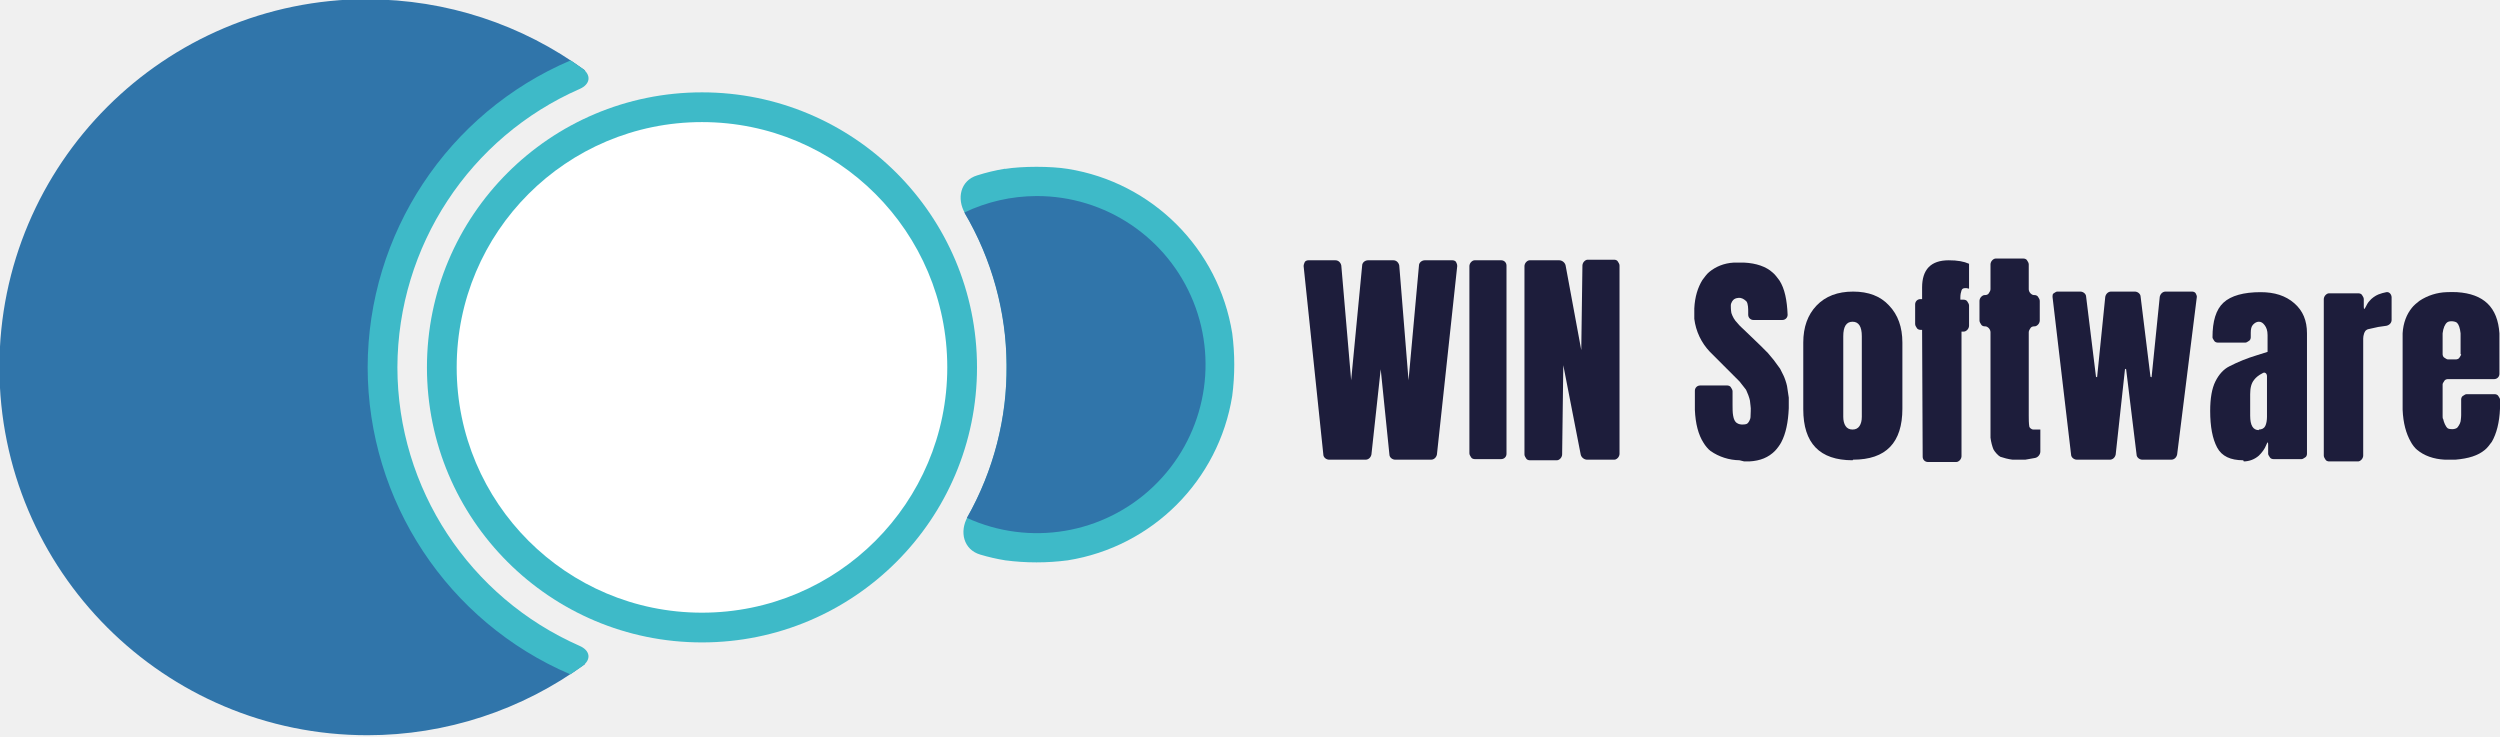
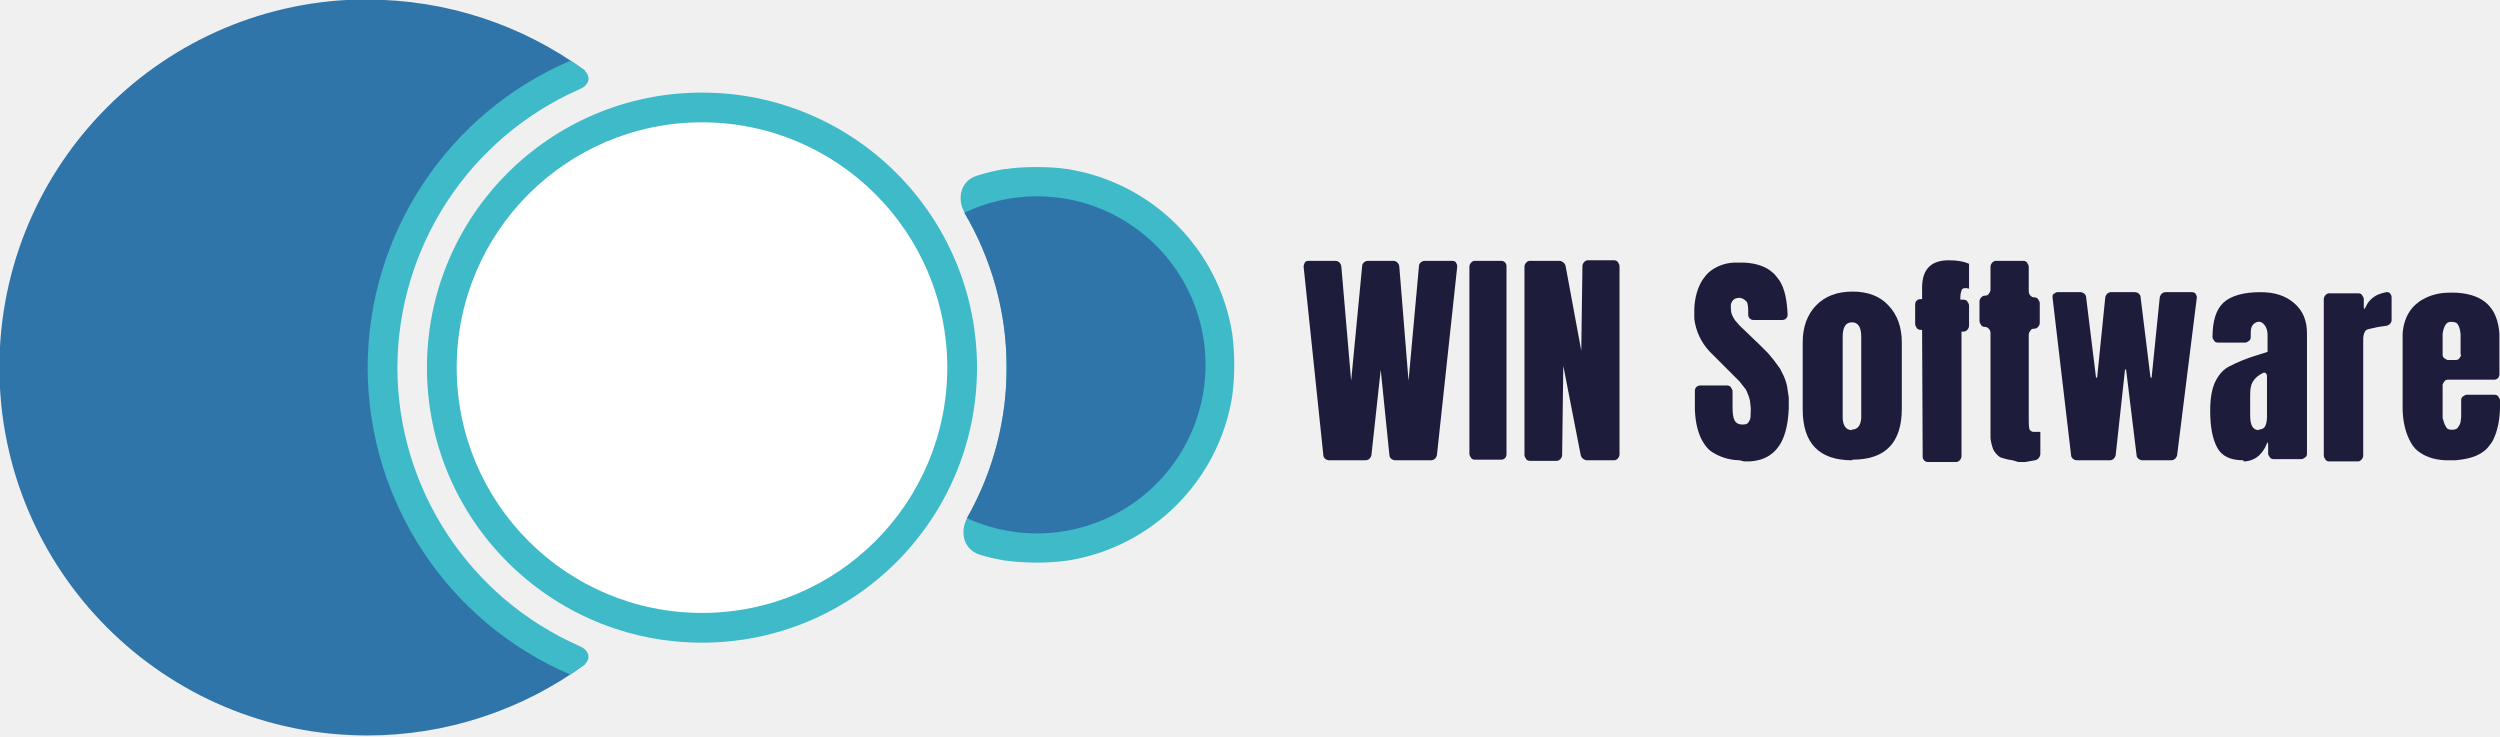
<svg xmlns="http://www.w3.org/2000/svg" width="163" height="48" viewBox="0 0 43.13 12.7">
  <g fill="#1d1d3b">
-     <path d="M22.83 7.84l-.34-3.25c0-.02.01-.05.02-.07s.04-.03.06-.03h.47c.05 0 .09.04.1.09l.17 1.98.19-1.98c0-.05.05-.09.1-.09h.44c.05 0 .09.04.1.09l.16 1.98.18-1.98c0-.05.05-.09.1-.09h.48c.02 0 .05.01.06.03s.02.04.02.07l-.35 3.25c-.01.05-.05.09-.1.09h-.62c-.05 0-.1-.04-.1-.09l-.15-1.47-.16 1.47c-.01.05-.05.09-.1.09h-.63c-.05 0-.1-.04-.1-.09zm2.52 0V4.59c0-.02.01-.05.03-.07s.04-.03.06-.03h.46c.05 0 .09.04.09.09v3.25c0 .05-.04.09-.09.09h-.46c-.02 0-.05-.01-.06-.03s-.03-.04-.03-.07z" />
-     <path d="M26.3 7.84V4.59c0-.02.01-.05.03-.07s.04-.03.06-.03h.51c.05 0 .1.04.11.09l.27 1.46.02-1.46c0-.02.01-.05.03-.07s.04-.03.06-.03h.46c.02 0 .05.01.06.03s.03.04.03.07v3.25c0 .02-.01.05-.03.07s-.04.03-.06.03h-.47c-.05 0-.1-.04-.11-.09l-.3-1.54-.02 1.54c0 .02-.01.05-.03.07s-.04.03-.06.03h-.47c-.02 0-.05-.01-.06-.03s-.03-.04-.03-.07zm3.71.1a.9.9 0 0 1-.5-.16c-.04-.03-.09-.09-.12-.14-.09-.14-.14-.33-.15-.57v-.18-.15c0-.05.04-.09.09-.09h.47c.02 0 .05.01.06.03s.03.04.03.07v.24c0 .05 0 .13.01.18.01.06.03.11.07.13.04.03.13.03.17.01.02-.01.06-.07.06-.12s.01-.14 0-.19c0-.03-.01-.06-.01-.09-.01-.05-.04-.13-.06-.17l-.01-.02-.11-.14-.09-.09-.13-.13-.16-.16-.13-.13a1 1 0 0 1-.27-.57v-.18c.01-.2.06-.36.14-.49.03-.04.08-.11.12-.14.11-.09.25-.15.42-.16h.18c.21.01.38.07.49.17.04.03.09.1.12.14.09.14.13.34.14.59 0 .05-.04.09-.09.09h-.5c-.05 0-.09-.04-.09-.09v-.05c0-.05 0-.14-.03-.18-.01-.01-.05-.05-.1-.06-.01 0-.06-.01-.11.02-.02.01-.06.06-.06.11 0 .02 0 .08.01.13.02.06.05.12.11.18.03.04.09.09.13.13l.26.25.13.13.1.12.11.15.06.12c.02.04.05.13.06.18l.03.2v.18c-.01.24-.05.44-.13.59-.02.04-.07.11-.11.15-.11.11-.25.17-.44.18h-.09z" />
-     <path d="M31.96 7.94q-.85 0-.85-.88V5.91q0-.4.23-.64.23-.24.63-.24.4 0 .62.24.23.24.23.64v1.14q0 .88-.85.88zm0-.53q.08 0 .12-.06.04-.06.04-.16V5.8q0-.25-.16-.25-.16 0-.16.25v1.39q0 .1.04.16.04.06.12.06z" />
+     <path d="M22.83 7.85l-.34-3.25c0-.02.01-.05.02-.07s.04-.03.06-.03h.47c.05 0 .09.04.1.09l.17 1.98.19-1.98c0-.05.05-.09.1-.09h.44c.05 0 .09.04.1.09l.16 1.98.18-1.98c0-.05.05-.09.1-.09h.48c.02 0 .05.01.06.03s.02.04.02.07l-.35 3.25c-.01.05-.05.09-.1.09h-.62c-.05 0-.1-.04-.1-.09l-.15-1.47-.16 1.47c-.01.05-.05.09-.1.09h-.63c-.05 0-.1-.04-.1-.09zm2.52 0V4.6c0-.02.01-.05.03-.07s.04-.03.06-.03h.46c.05 0 .09.04.09.09v3.25c0 .05-.04.09-.09.09h-.46c-.02 0-.05-.01-.06-.03s-.03-.04-.03-.07z" />
+     <path d="M26.3 7.85V4.6c0-.02.01-.05.03-.07s.04-.03.06-.03h.51c.05 0 .1.04.11.09l.27 1.46.02-1.46c0-.02.01-.05.03-.07s.04-.03.06-.03h.46c.02 0 .05.01.06.03s.03.04.03.07v3.25c0 .02-.01.05-.03.07s-.04.03-.06.03h-.47c-.05 0-.1-.04-.11-.09l-.3-1.54-.02 1.54c0 .02-.01.05-.03.07s-.04.03-.06.03h-.47c-.02 0-.05-.01-.06-.03s-.03-.04-.03-.07zm3.71.09a.9.9 0 0 1-.5-.16c-.04-.03-.09-.09-.12-.14-.09-.14-.14-.33-.15-.57v-.18-.15c0-.05.04-.09.09-.09h.47c.02 0 .05.01.06.03s.03.04.03.07v.24c0 .05 0 .13.01.18.01.06.03.11.07.13.04.03.13.03.17.01.02-.01.06-.07.06-.12s.01-.14 0-.19c0-.03-.01-.06-.01-.09-.01-.05-.04-.13-.06-.17l-.01-.02-.11-.14-.09-.09-.13-.13-.16-.16-.13-.13a1 1 0 0 1-.27-.57v-.18c.01-.2.06-.36.14-.49.03-.04.08-.11.12-.14.11-.09.25-.15.42-.16h.18c.21.01.38.07.49.17.04.03.09.1.12.14.09.14.13.34.14.59 0 .05-.04.09-.09.09h-.5c-.05 0-.09-.04-.09-.09v-.05c0-.05 0-.14-.03-.18-.01-.01-.05-.05-.1-.06-.01 0-.06-.01-.11.02-.02.01-.06.06-.06.11 0 .02 0 .08.01.13.02.06.05.12.11.18.03.04.09.09.13.13l.26.25.13.13.1.12.11.15.06.12c.02.04.05.13.06.18l.03.2v.18c-.01.24-.05.44-.13.59-.02.04-.07.11-.11.15-.11.11-.25.17-.44.18h-.09z" />
+     <path d="M31.95 7.94q-.85 0-.85-.88V5.91q0-.4.23-.64.23-.24.63-.24.4 0 .62.24.23.24.23.64v1.14q0 .88-.85.88zm0-.53q.08 0 .12-.06.04-.06.04-.16V5.81q0-.25-.16-.25-.16 0-.16.25V7.2q0 .1.04.16.04.06.12.06z" />
    <path d="M33.16 5.69h-.03c-.02 0-.05-.01-.06-.03s-.03-.04-.03-.07v-.34c0-.05.04-.09.09-.09h.03v-.2c0-.31.15-.47.46-.47.15 0 .26.02.35.06v.43c-.03-.01-.05-.01-.06-.01-.04 0-.06.01-.07.04s-.02.07-.02.12v.04h.06c.02 0 .05.01.06.03s.03.04.03.07v.35c0 .02-.01.05-.03.07s-.04.03-.06.03h-.04v2.15c0 .02-.01.05-.03.07s-.04.03-.06.03h-.49c-.05 0-.09-.04-.09-.09z" />
-     <path d="M34.72 7.93c-.08-.01-.15-.03-.21-.05-.04-.02-.1-.09-.12-.13-.02-.05-.04-.12-.05-.2 0-.05 0-.13 0-.19V5.73c0-.02-.01-.05-.03-.07s-.04-.03-.06-.03h-.01c-.02 0-.05-.01-.06-.03s-.03-.04-.03-.07v-.34c0-.02.01-.05.03-.07s.04-.03.06-.03h.01c.02 0 .05-.01.06-.03s.03-.04.03-.07v-.43c0-.02.01-.05.03-.07s.04-.03.06-.03h.48c.02 0 .05.01.06.03s.03.04.03.07v.43c0 .02.01.05.03.07s.04.03.06.03h.01c.02 0 .05.01.06.03s.03.04.03.07v.34c0 .02-.01.05-.03.07s-.04.03-.06.03h-.01c-.02 0-.05.01-.06.03s-.03.04-.03.07v1.44c0 .05 0 .14.01.19 0 .01.03.05.07.05h.07.05v.38c0 .05-.04.1-.09.11l-.17.03h-.03-.09z" />
-     <path d="M35.73 7.84l-.32-2.72c0-.02 0-.05.02-.06s.04-.03.06-.03h.4c.05 0 .1.04.1.09l.17 1.38c.02.01.02.01.02 0l.14-1.38c.01-.05.05-.09.1-.09h.41c.05 0 .1.04.1.09l.17 1.38c.02.01.02.01.02 0l.14-1.38c.01-.05.05-.09.1-.09h.46c.02 0 .05.01.06.03s.02.04.02.06l-.34 2.72c-.01.05-.05.09-.1.09h-.5c-.05 0-.1-.04-.1-.09l-.18-1.47c-.02-.01-.02-.01-.02 0l-.16 1.47c-.01.05-.05.09-.1.09h-.57c-.05 0-.1-.04-.1-.09zm2.97.1c-.22 0-.37-.07-.45-.22s-.12-.36-.12-.63c0-.22.03-.39.09-.51s.14-.21.24-.26a2.8 2.8 0 0 1 .47-.19l.19-.06v-.01-.28c0-.08-.02-.13-.05-.17s-.06-.06-.1-.06-.07.02-.1.05-.04.08-.04.14v.08c0 .02-.01.05-.03.06s-.04.03-.06.03h-.48c-.02 0-.05-.01-.06-.03s-.03-.04-.03-.06h0c0-.28.06-.48.19-.6s.35-.18.64-.18c.24 0 .43.06.58.19s.22.3.22.52v2.08c0 .02-.01.05-.03.06s-.04.03-.06.03h-.49c-.02 0-.05-.01-.06-.03s-.03-.04-.03-.06v-.16c0-.05-.01-.05-.03 0-.03.08-.08.14-.13.19a.4.4 0 0 1-.26.1zm.27-.53c.05 0 .09-.02.11-.06s.03-.1.03-.16v-.7c0-.05-.04-.08-.08-.05-.06.03-.11.07-.14.11-.05.06-.07.14-.07.25v.37c0 .17.05.25.15.25zm1.22-2.35h.5c.02 0 .05.01.06.03s.03.04.03.07v.13c0 .05.01.05.03.01s.04-.08.07-.11c.03-.04.1-.09.15-.11s.09-.03.14-.04.09.04.09.09v.39c0 .05-.04.09-.09.1l-.14.02-.18.04-.02.01c-.04.02-.06.1-.06.15v2.02c0 .02-.01.05-.03.07s-.04.03-.06.03h-.5c-.02 0-.05-.01-.06-.03s-.03-.04-.03-.07v-2.7c0-.02.01-.05.03-.07s.04-.03.06-.03z" />
-     <path d="M42.18 7.93c-.2-.01-.36-.07-.48-.17-.04-.03-.09-.1-.11-.14-.08-.14-.13-.32-.14-.55v-.18-.96-.18c.01-.18.07-.33.16-.44.03-.04.09-.09.13-.12a.9.9 0 0 1 .47-.15 1.9 1.9 0 0 1 .18 0c.46.03.7.26.73.71v.18.02.18.32c0 .05-.04.09-.09.09h-.8c-.02 0-.05.01-.06.03s-.03.04-.03.06v.37.18c0 .02 0 .04.01.05.01.05.04.13.08.16.04.02.12.02.16-.01.01-.01.05-.06.06-.11 0-.01.01-.06.01-.11v-.18-.09c0-.02.01-.05.03-.06s.04-.03.06-.03h.49c.02 0 .05.01.06.03s.03.04.03.06v.16c-.01.24-.06.43-.14.57-.03.04-.08.11-.12.14-.12.1-.28.15-.51.17h-.09zm.27-1.82v-.18-.18c-.01-.09-.03-.15-.06-.18s-.13-.04-.17-.01-.07.1-.08.19c0 .05 0 .13 0 .18v.18c0 .02.01.05.03.06s.04.03.06.03h.14c.02 0 .05-.01.06-.03s.03-.04.03-.06z" />
+     <path d="M34.72 7.94c-.08-.01-.15-.03-.21-.05-.04-.02-.1-.09-.12-.13-.02-.05-.04-.12-.05-.2v-.19-1.63c0-.02-.01-.05-.03-.07s-.04-.03-.06-.03h-.01c-.02 0-.05-.01-.06-.03s-.03-.04-.03-.07V5.2c0-.02.01-.05.03-.07s.04-.03.06-.03h.01c.02 0 .05-.01.06-.03s.03-.04.03-.07v-.4c0-.02.01-.05.03-.07s.04-.03.06-.03h.48c.02 0 .05.01.06.03s.03.04.03.07v.43c0 .02.01.05.03.07s.04.03.06.03h.01c.02 0 .05.01.06.03s.03.04.03.07v.34c0 .02-.01.05-.03.07s-.04.03-.06.03h-.01c-.02 0-.05.01-.06.03s-.03.04-.03.07v1.44c0 .05 0 .14.01.19 0 .01.03.05.07.05h.07.05v.38c0 .05-.04.1-.09.11l-.17.03h-.03-.09zm1.01-.09l-.32-2.72c0-.02 0-.05.02-.06s.04-.03.06-.03h.4c.05 0 .1.04.1.09l.17 1.38c.02.01.02.01.02 0l.14-1.38c.01-.05.05-.09.1-.09h.41c.05 0 .1.04.1.09l.17 1.38c.02.01.02.01.02 0l.14-1.38c.01-.05.05-.09.1-.09h.46c.02 0 .05.01.06.03s.02.04.02.06l-.34 2.72c-.01.05-.05.09-.1.09h-.5c-.05 0-.1-.04-.1-.09l-.18-1.47c-.02-.01-.02-.01-.02 0l-.16 1.47c-.01.05-.05.09-.1.09h-.57c-.05 0-.1-.04-.1-.09zm2.97.09c-.22 0-.37-.07-.45-.22s-.12-.36-.12-.63c0-.22.03-.39.09-.51s.14-.21.24-.26a2.8 2.8 0 0 1 .47-.19l.19-.06v-.01-.28c0-.08-.02-.13-.05-.17s-.06-.06-.1-.06-.07.02-.1.05-.04.08-.04.14v.08c0 .02-.01.05-.03.06s-.04.03-.06.03h-.48c-.02 0-.05-.01-.06-.03s-.03-.04-.03-.06h0c0-.28.06-.48.19-.6s.35-.18.64-.18c.24 0 .43.06.58.19s.22.3.22.52v2.08c0 .02-.01.05-.03.06s-.04.03-.06.03h-.49c-.02 0-.05-.01-.06-.03s-.03-.04-.03-.06v-.16c0-.05-.01-.05-.03 0-.03.08-.08.14-.13.19a.4.4 0 0 1-.26.1zm.27-.53c.05 0 .09-.02.11-.06s.03-.1.03-.16v-.7c0-.05-.04-.08-.08-.05-.06.03-.11.07-.14.11-.05.06-.07.14-.07.25v.37c0 .17.05.25.15.25zm1.22-2.35h.5c.02 0 .05.01.06.03s.03.04.03.07v.13c0 .05.01.05.03.01s.04-.08.07-.11c.03-.04.1-.09.15-.11s.09-.03.14-.04.09.04.09.09v.39c0 .05-.04.09-.09.1l-.14.02-.18.04-.02.01c-.04.02-.06.1-.06.15v2.02c0 .02-.01.05-.03.07s-.04.03-.06.03h-.5c-.02 0-.05-.01-.06-.03s-.03-.04-.03-.07v-2.7c0-.02.01-.05.03-.07s.04-.03.06-.03z" />
+     <path d="M42.18 7.94c-.2-.01-.36-.07-.48-.17-.04-.03-.09-.1-.11-.14-.08-.14-.13-.32-.14-.55v-.18-.96-.18c.01-.18.07-.33.16-.44.03-.04.09-.09.13-.12a.9.9 0 0 1 .47-.15 1.9 1.9 0 0 1 .18 0c.46.03.7.26.73.71v.18.02.18.32c0 .05-.04.09-.09.09h-.8c-.02 0-.05.01-.06.03s-.03.04-.03.06v.37.18c0 .02 0 .04.01.05.01.05.04.13.08.16.04.02.12.02.16-.01.01-.01.05-.06.06-.11 0-.01.01-.06.01-.11v-.18-.09c0-.02.01-.05.03-.06s.04-.03.06-.03h.49c.02 0 .05.01.06.03s.03.04.03.06v.16c-.01.24-.06.43-.14.57-.03.04-.08.11-.12.14-.12.1-.28.15-.51.17h-.09zm.27-1.82v-.18-.18c-.01-.09-.03-.15-.06-.18s-.13-.04-.17-.01-.07.1-.08.19c0 .05 0 .13 0 .18v.18c0 .02.01.05.03.06s.04.03.06.03h.14c.02 0 .05-.01.06-.03s.03-.04.03-.06z" />
  </g>
-   <g transform="matrix(.3421 0 0 .3421 -28.2128 -29.836)" fill-rule="evenodd">
+   <g transform="matrix(.3421 0 0 .3421 -28.2128 -29.8318)" fill-rule="evenodd">
    <circle cx="117.87" cy="105.74" r="13.87" fill="#3ebac8" paint-order="stroke fill markers" />
    <circle cx="117.87" cy="105.74" r="12.37" fill="#fff" paint-order="stroke fill markers" />
    <path d="M133.16 95.72a10 10 0 0 0-1.42.34c-.84.26-1.04 1.17-.6 1.92 1.11 1.89 1.8 4 2.02 6.18a18.5 18.5 0 0 1 0 3.17c-.22 2.09-.86 4.11-1.89 5.94-.43.76-.21 1.66.63 1.91a10 10 0 0 0 1.26.29 12.1 12.1 0 0 0 3.16 0 10 10 0 0 0 8.29-8.29 12.2 12.2 0 0 0 0-3.16 10 10 0 0 0-8.29-8.29c-.86-.14-2.3-.14-3.16 0z" fill="#3ebac8" paint-order="stroke fill markers" />
    <path d="M134.74 97.1a8.5 8.5 0 0 0-3.64.83 15.37 15.37 0 0 1 .13 15.4 8.5 8.5 0 1 0 3.51-16.23zm-33.73-9.92c3.95 0 7.79 1.26 10.97 3.59a16.1 16.1 0 0 0-.01 29.93c-3.18 2.33-7.02 3.59-10.97 3.59-10.25 0-18.56-8.31-18.56-18.56S90.75 87.17 101 87.17z" paint-order="stroke fill markers" fill="#3075aa" />
    <path d="M111.24 90.26l.6.41c.47.34.39.8-.14 1.03-5.54 2.43-9.17 7.92-9.19 14.04.01 6.12 3.64 11.6 9.18 14.04.54.23.62.69.14 1.03a18.6 18.6 0 0 1-.6.41c-6.19-2.65-10.21-8.74-10.22-15.48.01-6.74 4.03-12.83 10.23-15.48z" fill="#3ebac8" paint-order="stroke fill markers" />
  </g>
</svg>
